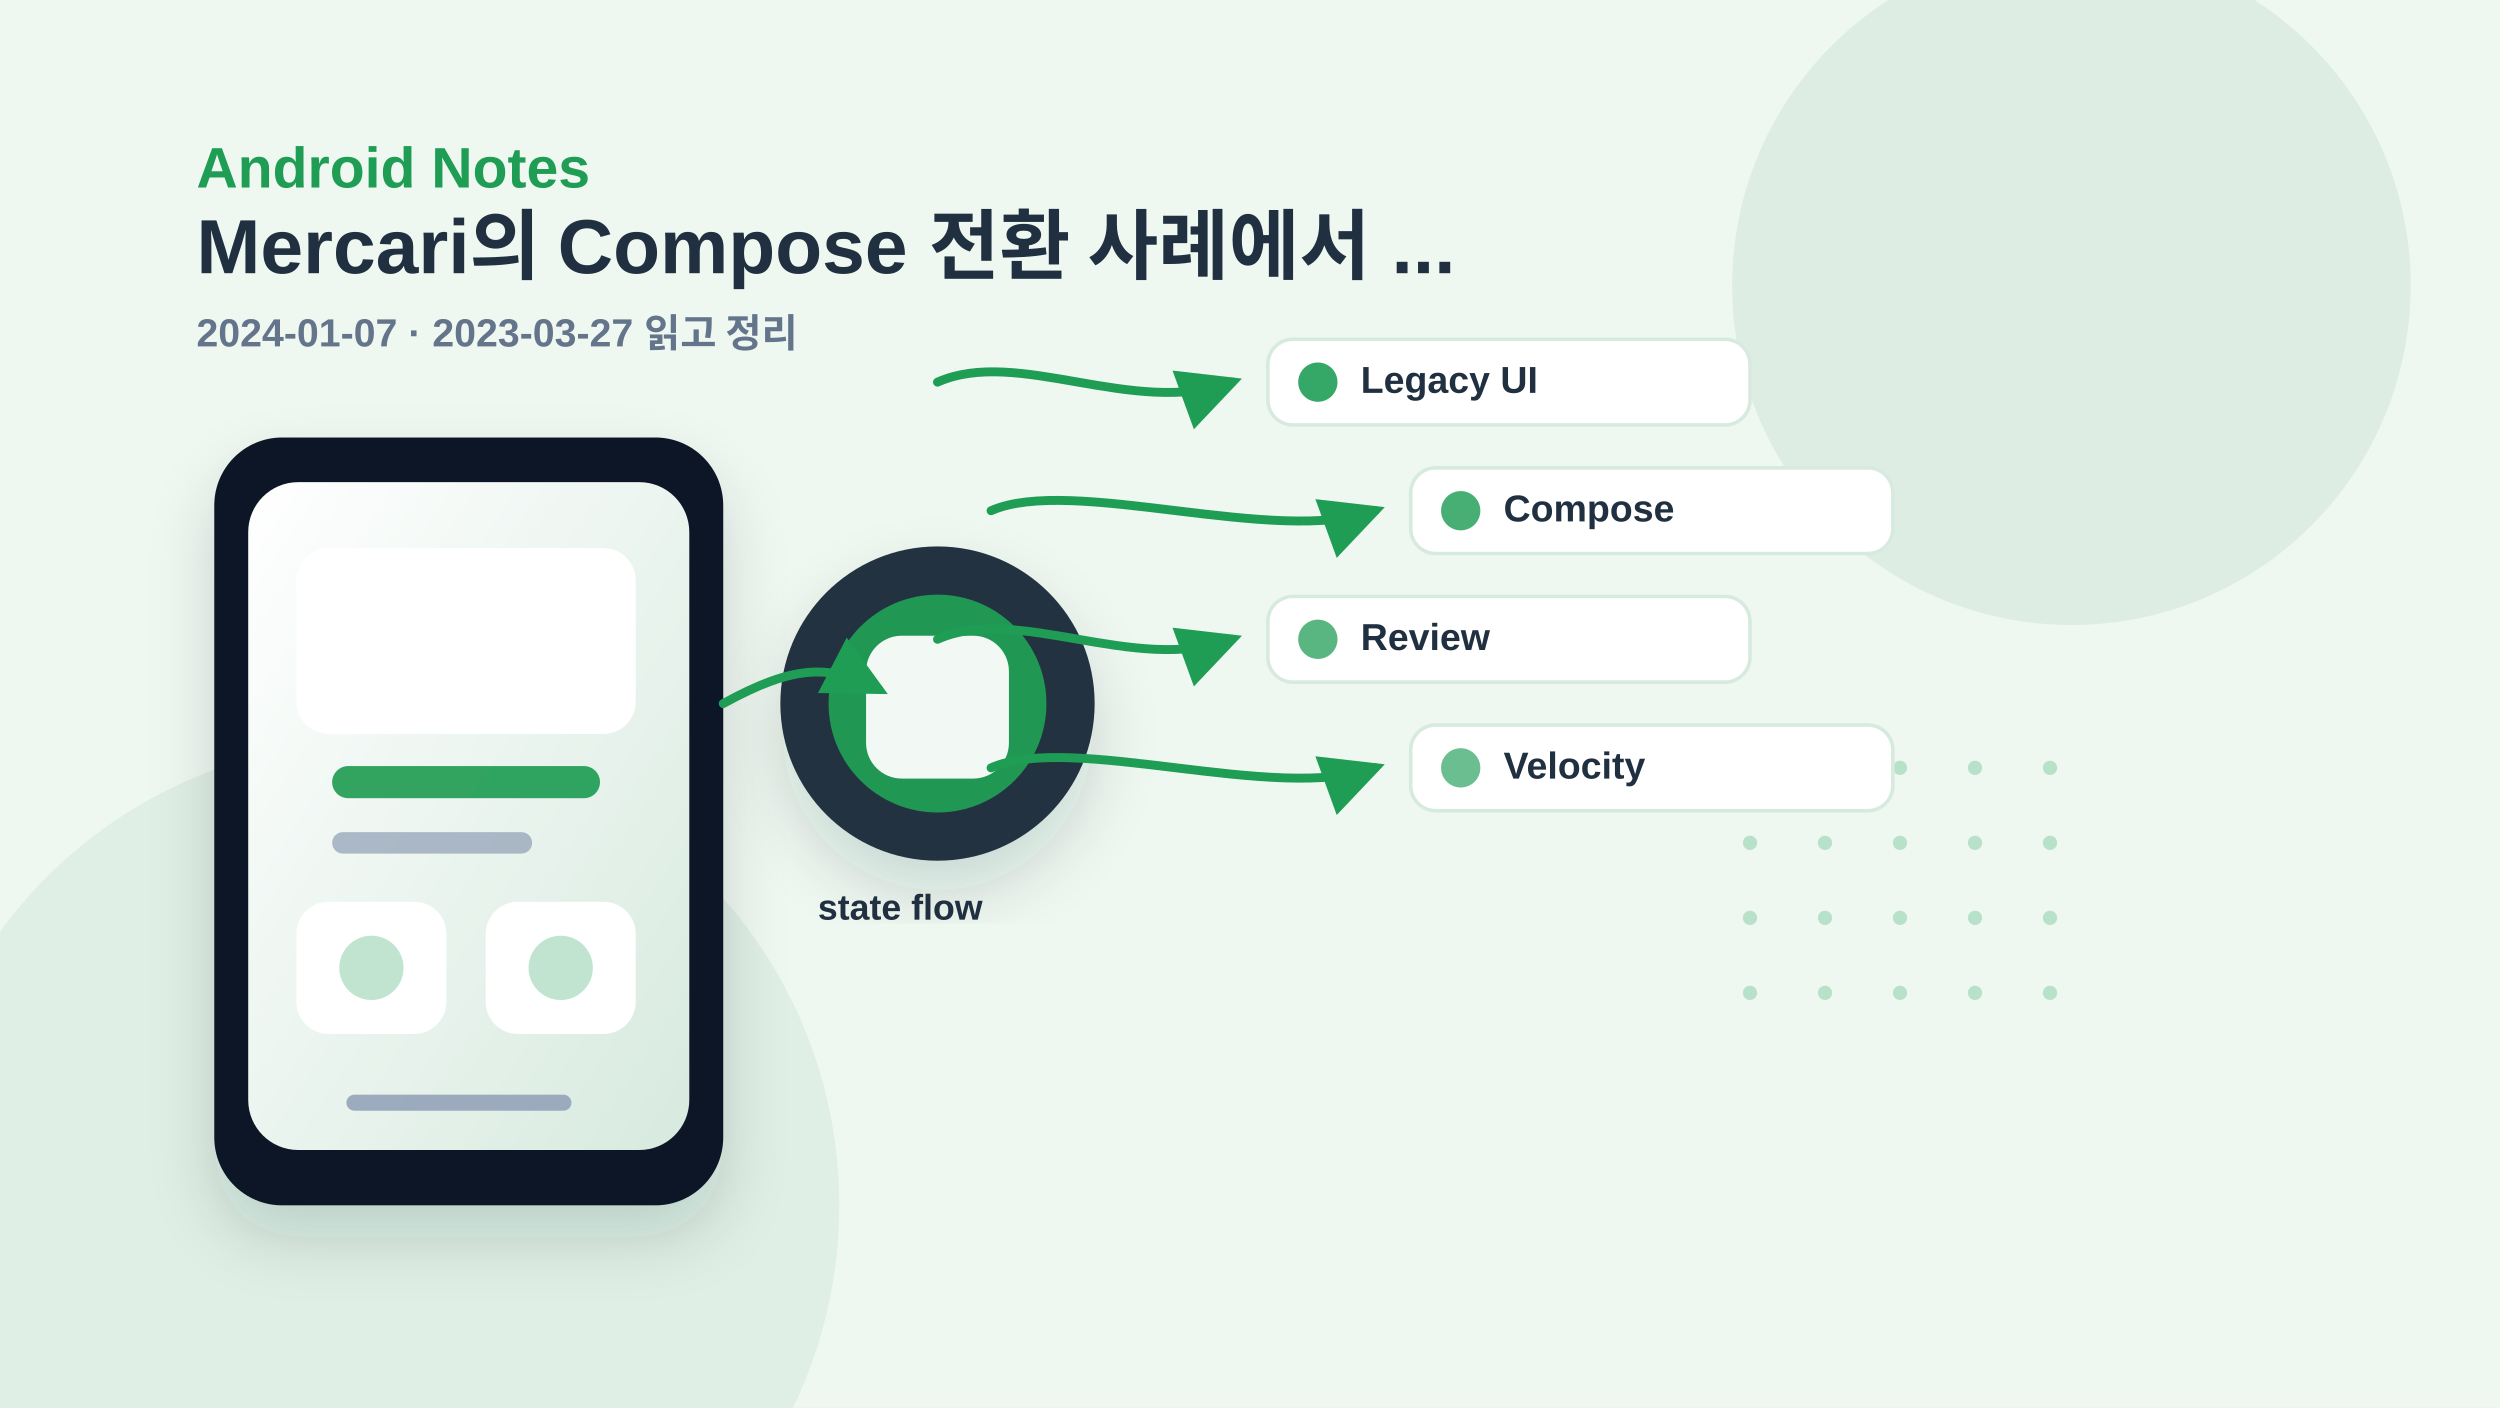
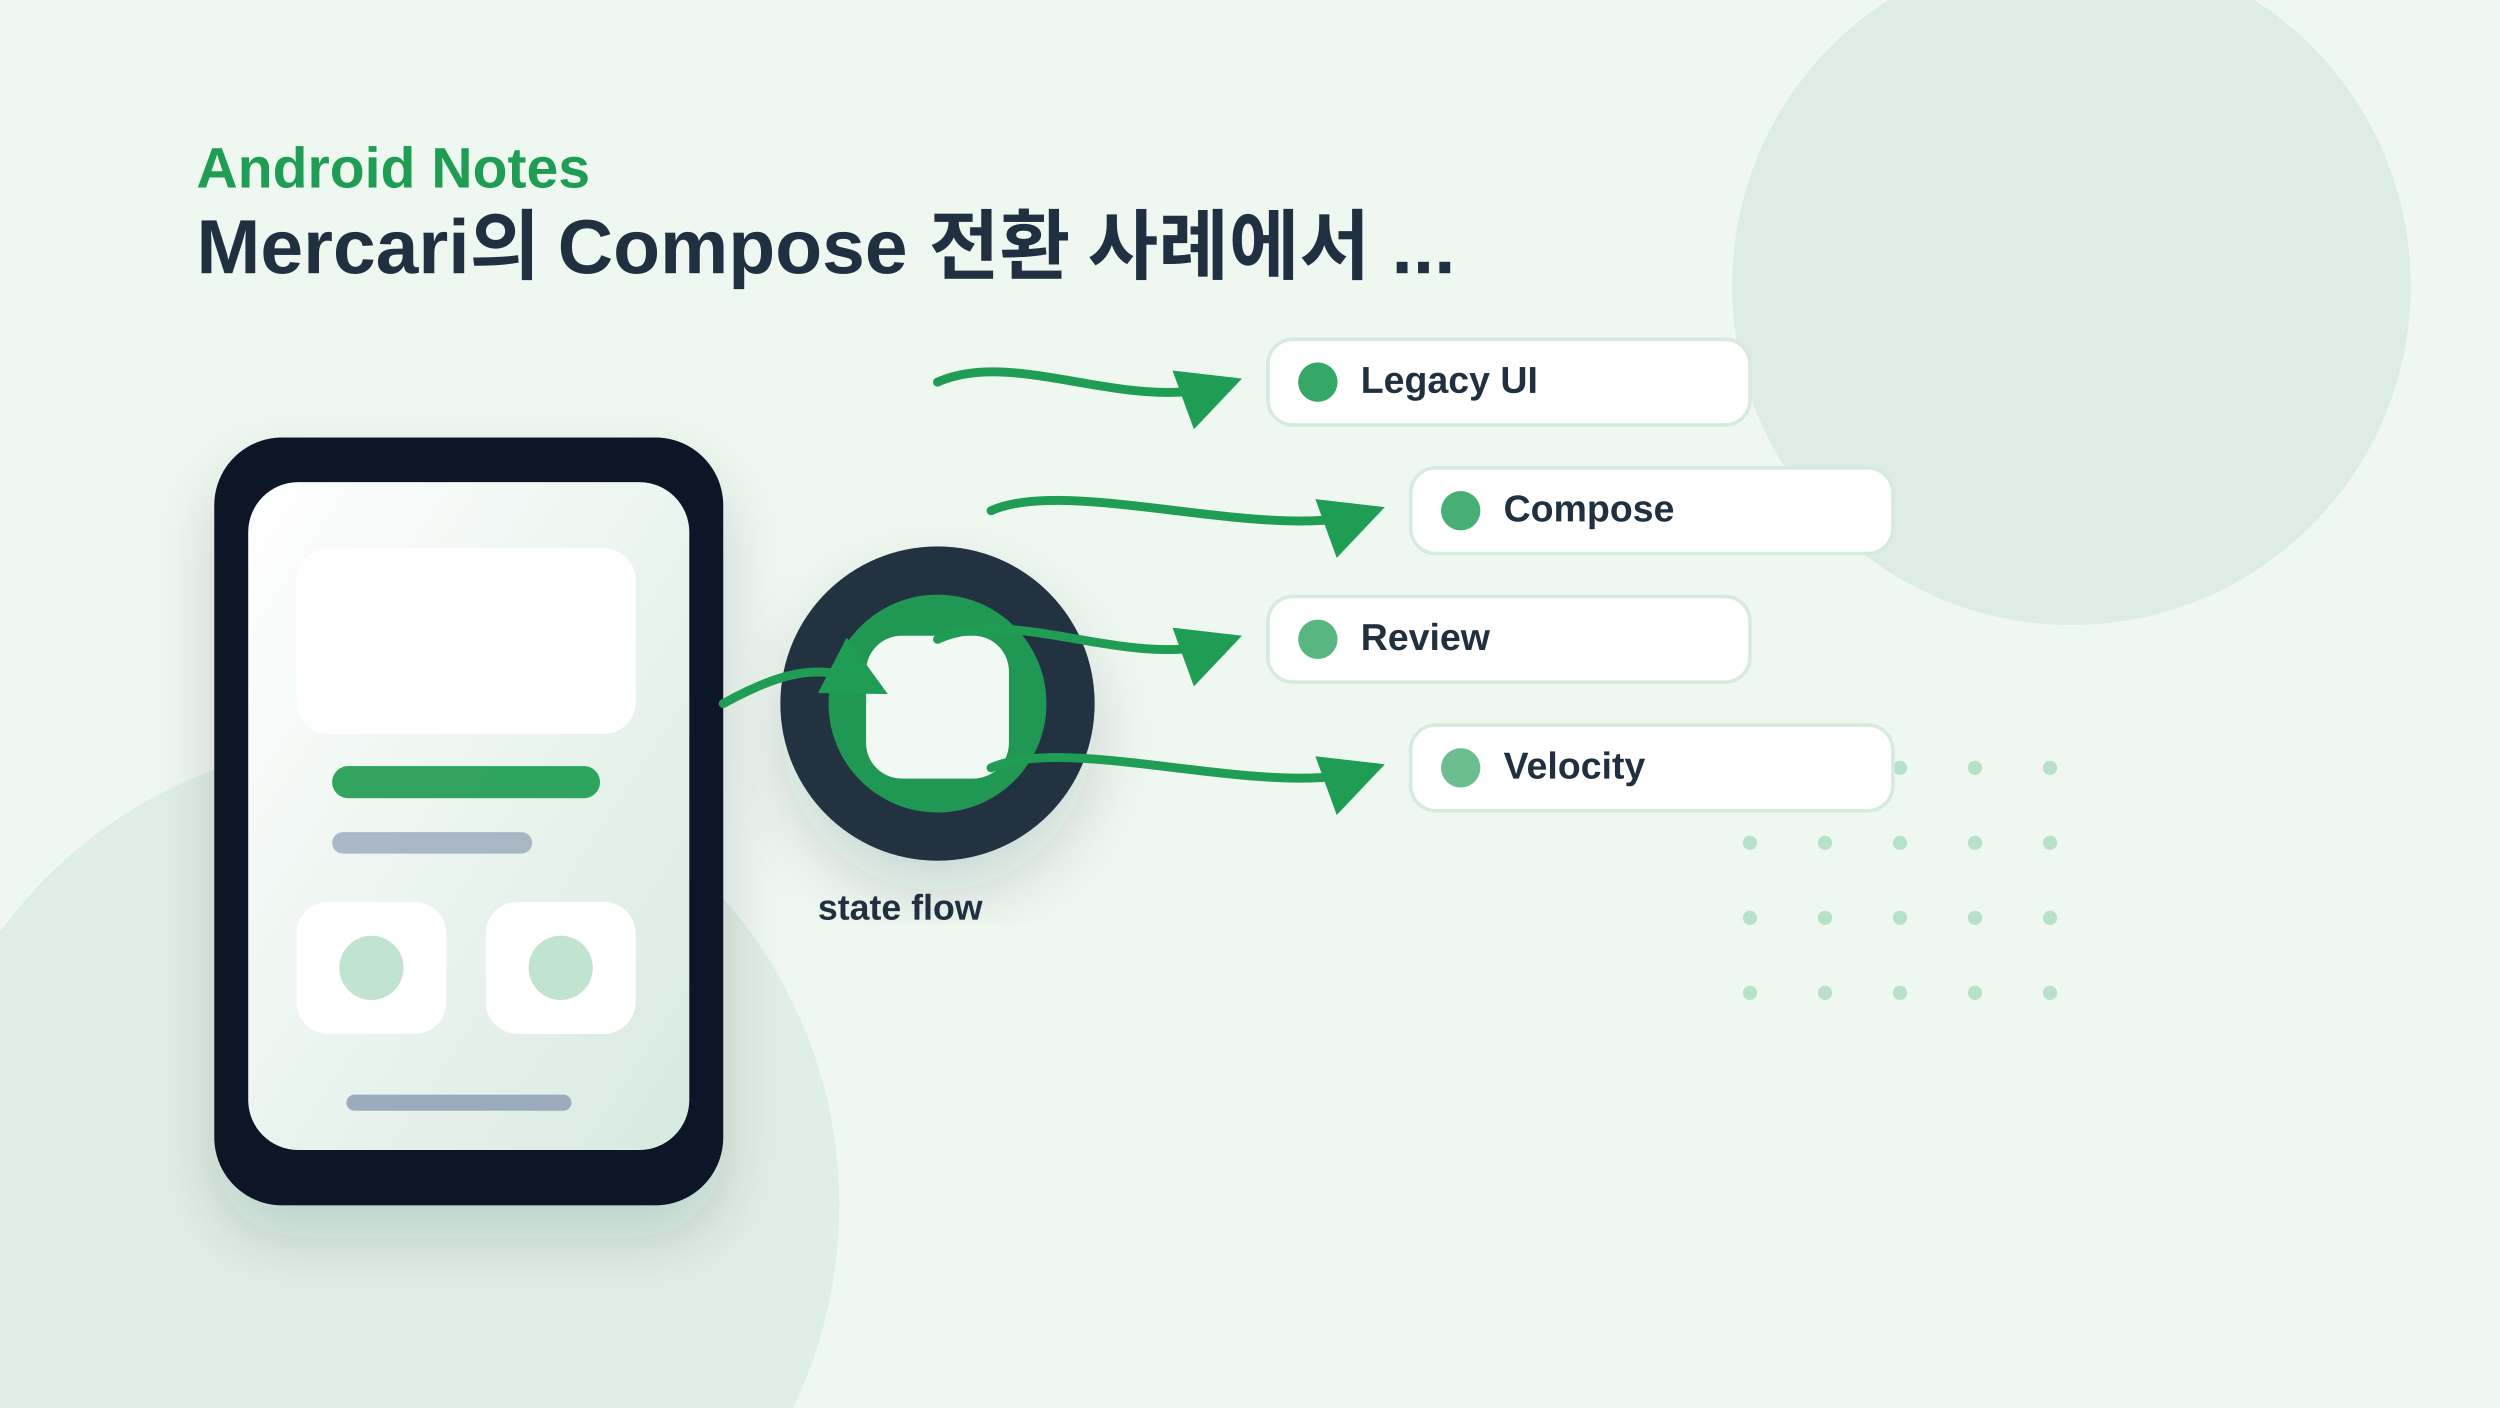
<svg xmlns="http://www.w3.org/2000/svg" width="1400" height="788" viewBox="0 0 1400 788" role="img" aria-label="Mercari의 Compose 전환 사례에서 배운 점">
  <defs>
    <marker id="arrow" viewBox="0 0 12 12" refX="10" refY="6" markerWidth="7" markerHeight="7" orient="auto-start-reverse">
      <path d="M 0 0 L 12 6 L 0 12 z" fill="#1f9d55" />
    </marker>
    <filter id="shadow" x="-20%" y="-20%" width="140%" height="140%">
      <feDropShadow dx="0" dy="18" stdDeviation="18" flood-color="#17202a" flood-opacity="0.16" />
    </filter>
    <linearGradient id="phone" x1="0" y1="0" x2="1" y2="1">
      <stop offset="0%" stop-color="#ffffff" />
      <stop offset="100%" stop-color="#d7eadf" />
    </linearGradient>
  </defs>
  <rect width="1400" height="788" fill="#eef8f1" />
  <circle cx="1160" cy="160" r="190" fill="#d7eadf" opacity="0.75" />
  <circle cx="210" cy="675" r="260" fill="#d7eadf" opacity="0.65" />
  <g opacity="0.26">
    <circle cx="980" cy="430" r="4" fill="#1f9d55" />
    <circle cx="1022" cy="430" r="4" fill="#1f9d55" />
    <circle cx="1064" cy="430" r="4" fill="#1f9d55" />
    <circle cx="1106" cy="430" r="4" fill="#1f9d55" />
    <circle cx="1148" cy="430" r="4" fill="#1f9d55" />
    <circle cx="980" cy="472" r="4" fill="#1f9d55" />
    <circle cx="1022" cy="472" r="4" fill="#1f9d55" />
    <circle cx="1064" cy="472" r="4" fill="#1f9d55" />
    <circle cx="1106" cy="472" r="4" fill="#1f9d55" />
    <circle cx="1148" cy="472" r="4" fill="#1f9d55" />
    <circle cx="980" cy="514" r="4" fill="#1f9d55" />
    <circle cx="1022" cy="514" r="4" fill="#1f9d55" />
    <circle cx="1064" cy="514" r="4" fill="#1f9d55" />
    <circle cx="1106" cy="514" r="4" fill="#1f9d55" />
    <circle cx="1148" cy="514" r="4" fill="#1f9d55" />
    <circle cx="980" cy="556" r="4" fill="#1f9d55" />
    <circle cx="1022" cy="556" r="4" fill="#1f9d55" />
    <circle cx="1064" cy="556" r="4" fill="#1f9d55" />
    <circle cx="1106" cy="556" r="4" fill="#1f9d55" />
    <circle cx="1148" cy="556" r="4" fill="#1f9d55" />
  </g>
  <text x="110" y="105" font-family="Arial, Apple SD Gothic Neo, sans-serif" font-size="32" fill="#1f9d55" font-weight="800">Android Notes</text>
  <text x="110" y="153" font-family="Arial, Apple SD Gothic Neo, sans-serif" font-size="43" fill="#203040" font-weight="800">Mercari의 Compose 전환 사례에서 ...</text>
-   <text x="110" y="194" font-family="Arial, Apple SD Gothic Neo, sans-serif" font-size="22" fill="#64748b" font-weight="600">2024-01-07 · 2023-03-27 읽고 정리</text>
  <g filter="url(#shadow)">
    <rect x="120" y="245" width="285" height="430" rx="38" fill="#111827" />
    <rect x="139" y="270" width="247" height="374" rx="28" fill="url(#phone)" />
    <rect x="166" y="307" width="190" height="104" rx="18" fill="#ffffff" />
    <rect x="186" y="429" width="150" height="18" rx="9" fill="#1f9d55" opacity="0.92" />
    <rect x="186" y="466" width="112" height="12" rx="6" fill="#94a3b8" opacity="0.75" />
    <rect x="166" y="505" width="84" height="74" rx="18" fill="#ffffff" />
    <rect x="272" y="505" width="84" height="74" rx="18" fill="#ffffff" />
    <circle cx="208" cy="542" r="18" fill="#1f9d55" opacity="0.28" />
    <circle cx="314" cy="542" r="18" fill="#1f9d55" opacity="0.28" />
    <rect x="194" y="613" width="126" height="9" rx="4.5" fill="#94a3b8" opacity="0.9" />
  </g>
  <g>
    <circle cx="525" cy="394" r="88" fill="#203040" filter="url(#shadow)" />
    <circle cx="525" cy="394" r="61" fill="#1f9d55" opacity="0.95" />
    <rect x="485" y="356" width="80" height="80" rx="20" fill="#ffffff" opacity="0.94" />
    <path d="M 405 394 C 445 372, 465 372, 492 386" fill="none" stroke="#1f9d55" stroke-width="5" stroke-linecap="round" marker-end="url(#arrow)" />
    <text x="458" y="515" font-family="Arial, Apple SD Gothic Neo, sans-serif" font-size="20" fill="#203040" font-weight="800">state flow</text>
  </g>
  <path d="M 525 214 C 570 194, 635 234, 690 214" fill="none" stroke="#1f9d55" stroke-width="5" stroke-linecap="round" marker-end="url(#arrow)" />
  <path d="M 555 286 C 600 266, 715 306, 770 286" fill="none" stroke="#1f9d55" stroke-width="5" stroke-linecap="round" marker-end="url(#arrow)" />
  <path d="M 525 358 C 570 338, 635 378, 690 358" fill="none" stroke="#1f9d55" stroke-width="5" stroke-linecap="round" marker-end="url(#arrow)" />
  <path d="M 555 430 C 600 410, 715 450, 770 430" fill="none" stroke="#1f9d55" stroke-width="5" stroke-linecap="round" marker-end="url(#arrow)" />
  <rect x="710" y="190" width="270" height="48" rx="14" fill="#ffffff" stroke="#d7eadf" stroke-width="2" />
  <circle cx="738" cy="214" r="11" fill="#1f9d55" opacity="0.9" />
  <text x="762" y="220" font-family="Arial, Apple SD Gothic Neo, sans-serif" font-size="21" fill="#203040" font-weight="700">Legacy UI</text>
  <rect x="790" y="262" width="270" height="48" rx="14" fill="#ffffff" stroke="#d7eadf" stroke-width="2" />
  <circle cx="818" cy="286" r="11" fill="#1f9d55" opacity="0.82" />
  <text x="842" y="292" font-family="Arial, Apple SD Gothic Neo, sans-serif" font-size="21" fill="#203040" font-weight="700">Compose</text>
  <rect x="710" y="334" width="270" height="48" rx="14" fill="#ffffff" stroke="#d7eadf" stroke-width="2" />
  <circle cx="738" cy="358" r="11" fill="#1f9d55" opacity="0.74" />
  <text x="762" y="364" font-family="Arial, Apple SD Gothic Neo, sans-serif" font-size="21" fill="#203040" font-weight="700">Review</text>
  <rect x="790" y="406" width="270" height="48" rx="14" fill="#ffffff" stroke="#d7eadf" stroke-width="2" />
  <circle cx="818" cy="430" r="11" fill="#1f9d55" opacity="0.66" />
  <text x="842" y="436" font-family="Arial, Apple SD Gothic Neo, sans-serif" font-size="21" fill="#203040" font-weight="700">Velocity</text>
</svg>
